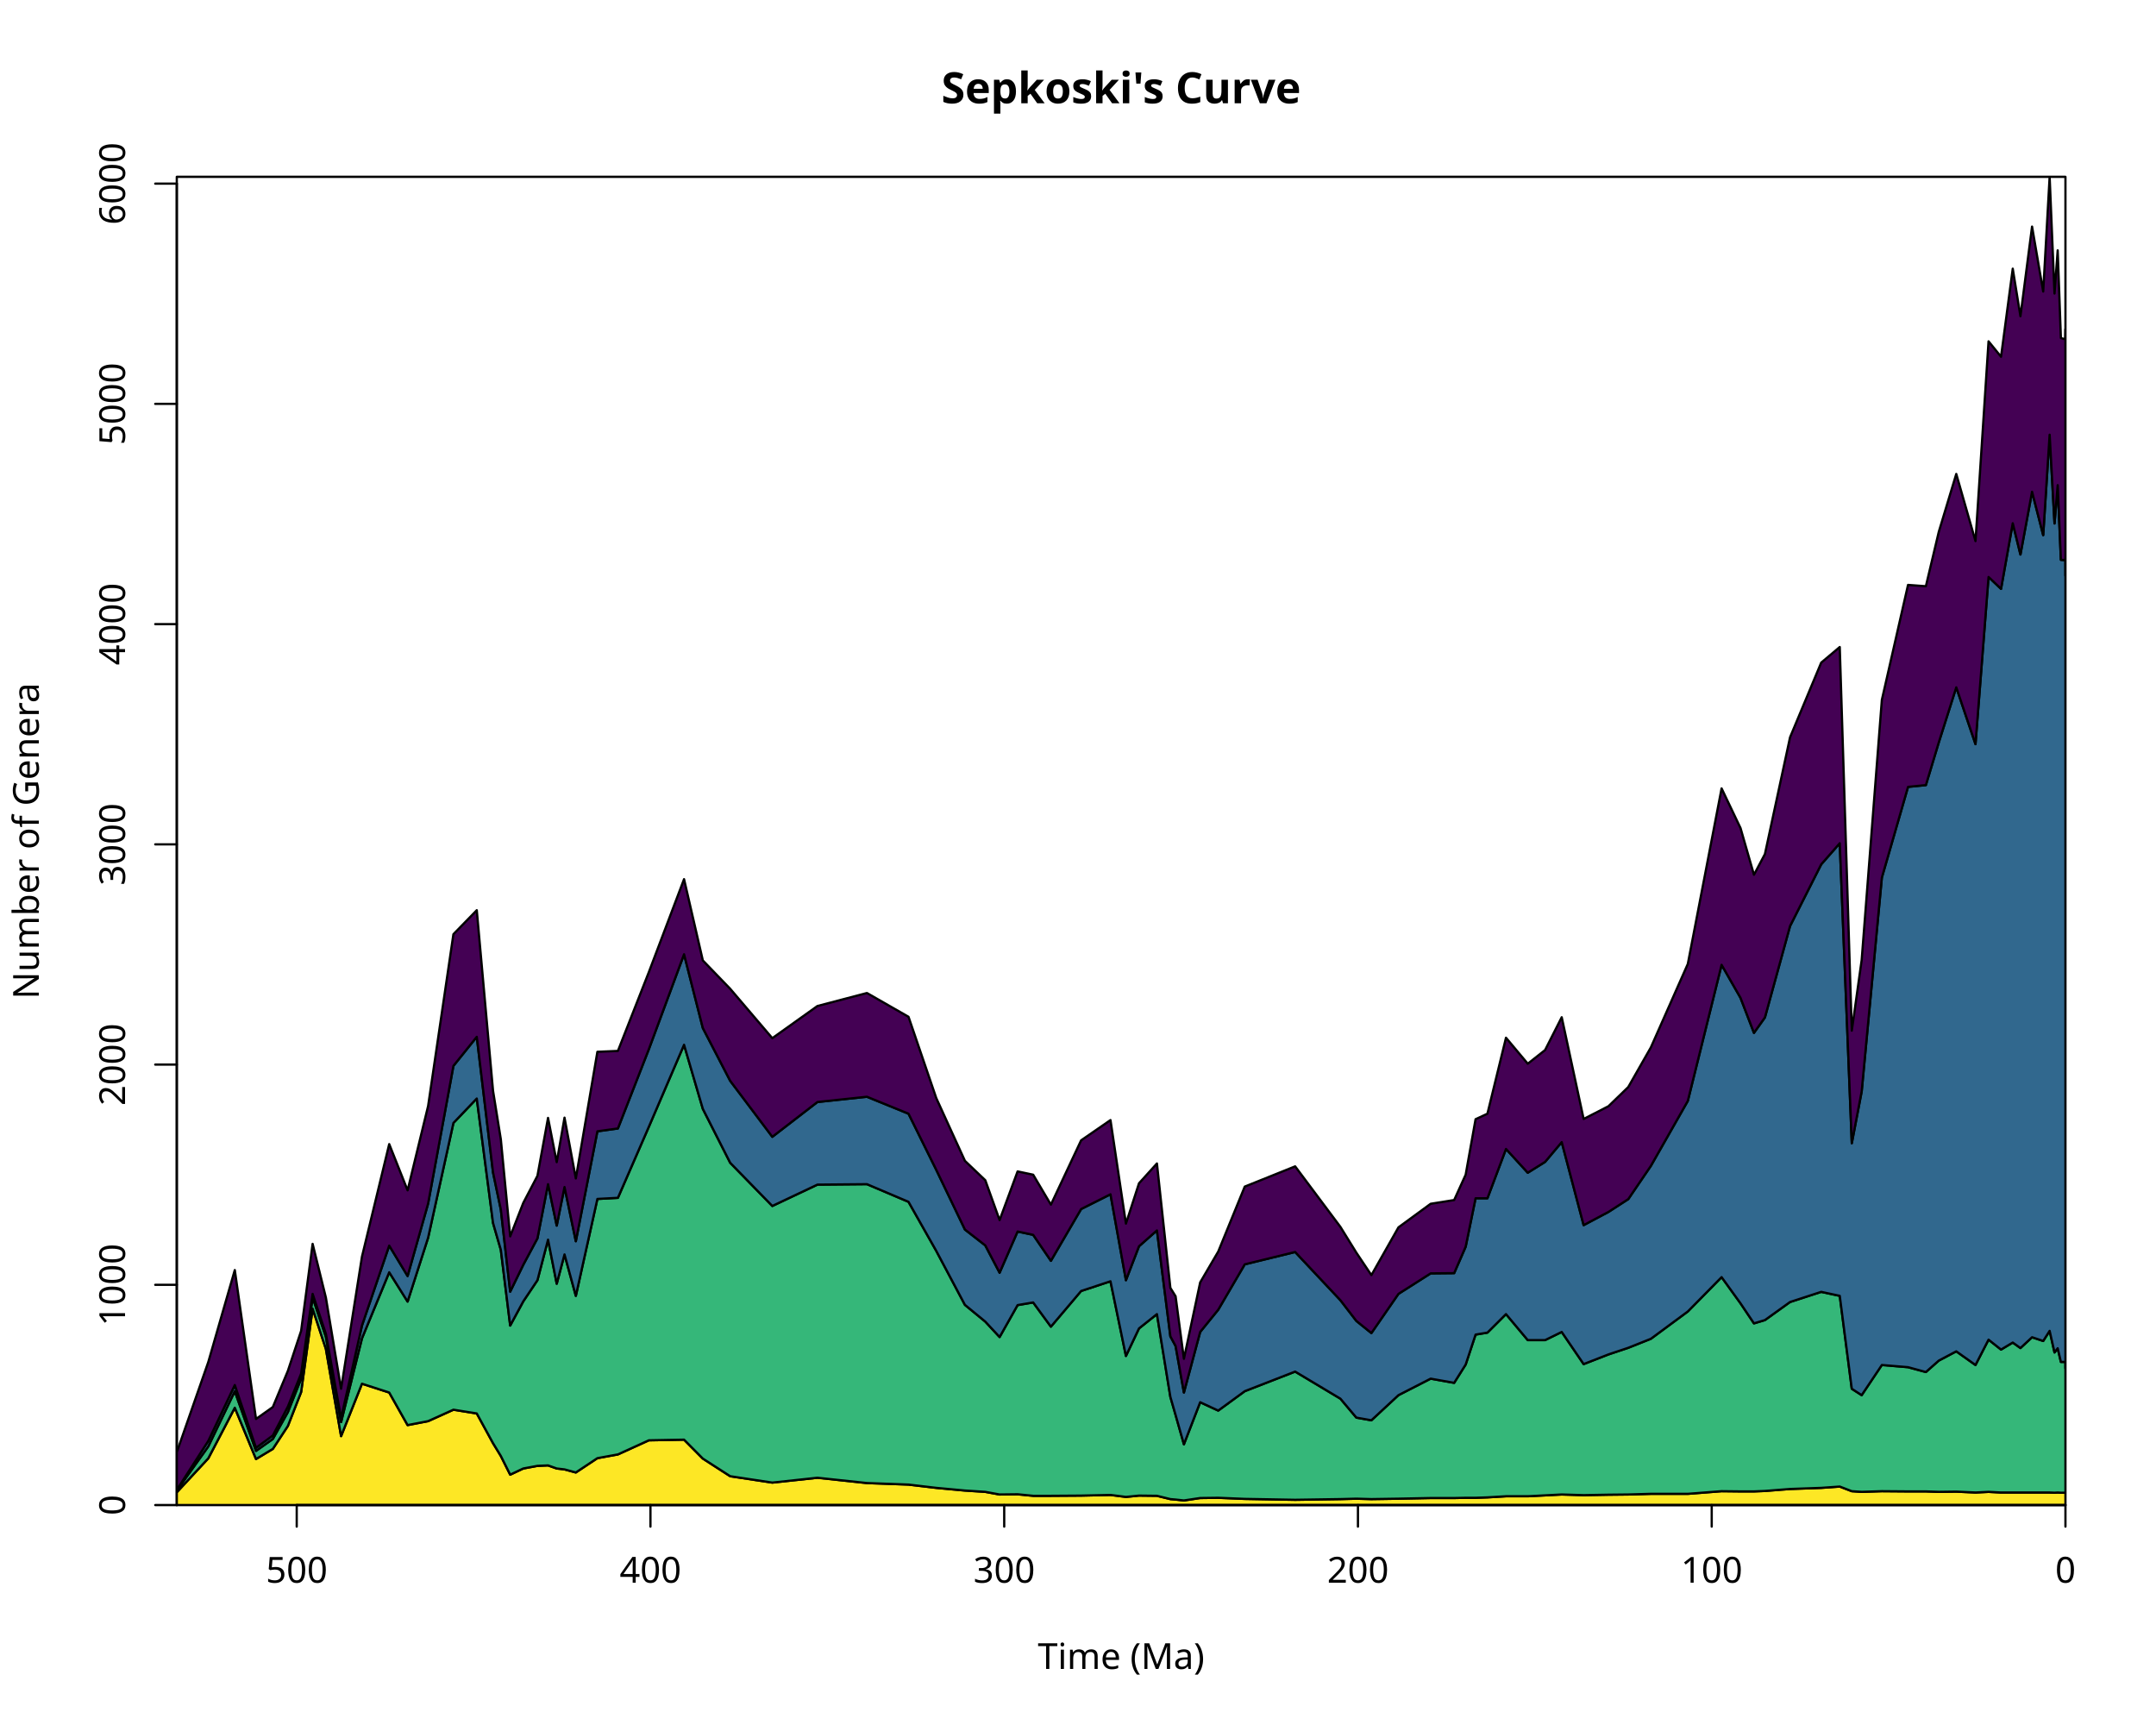
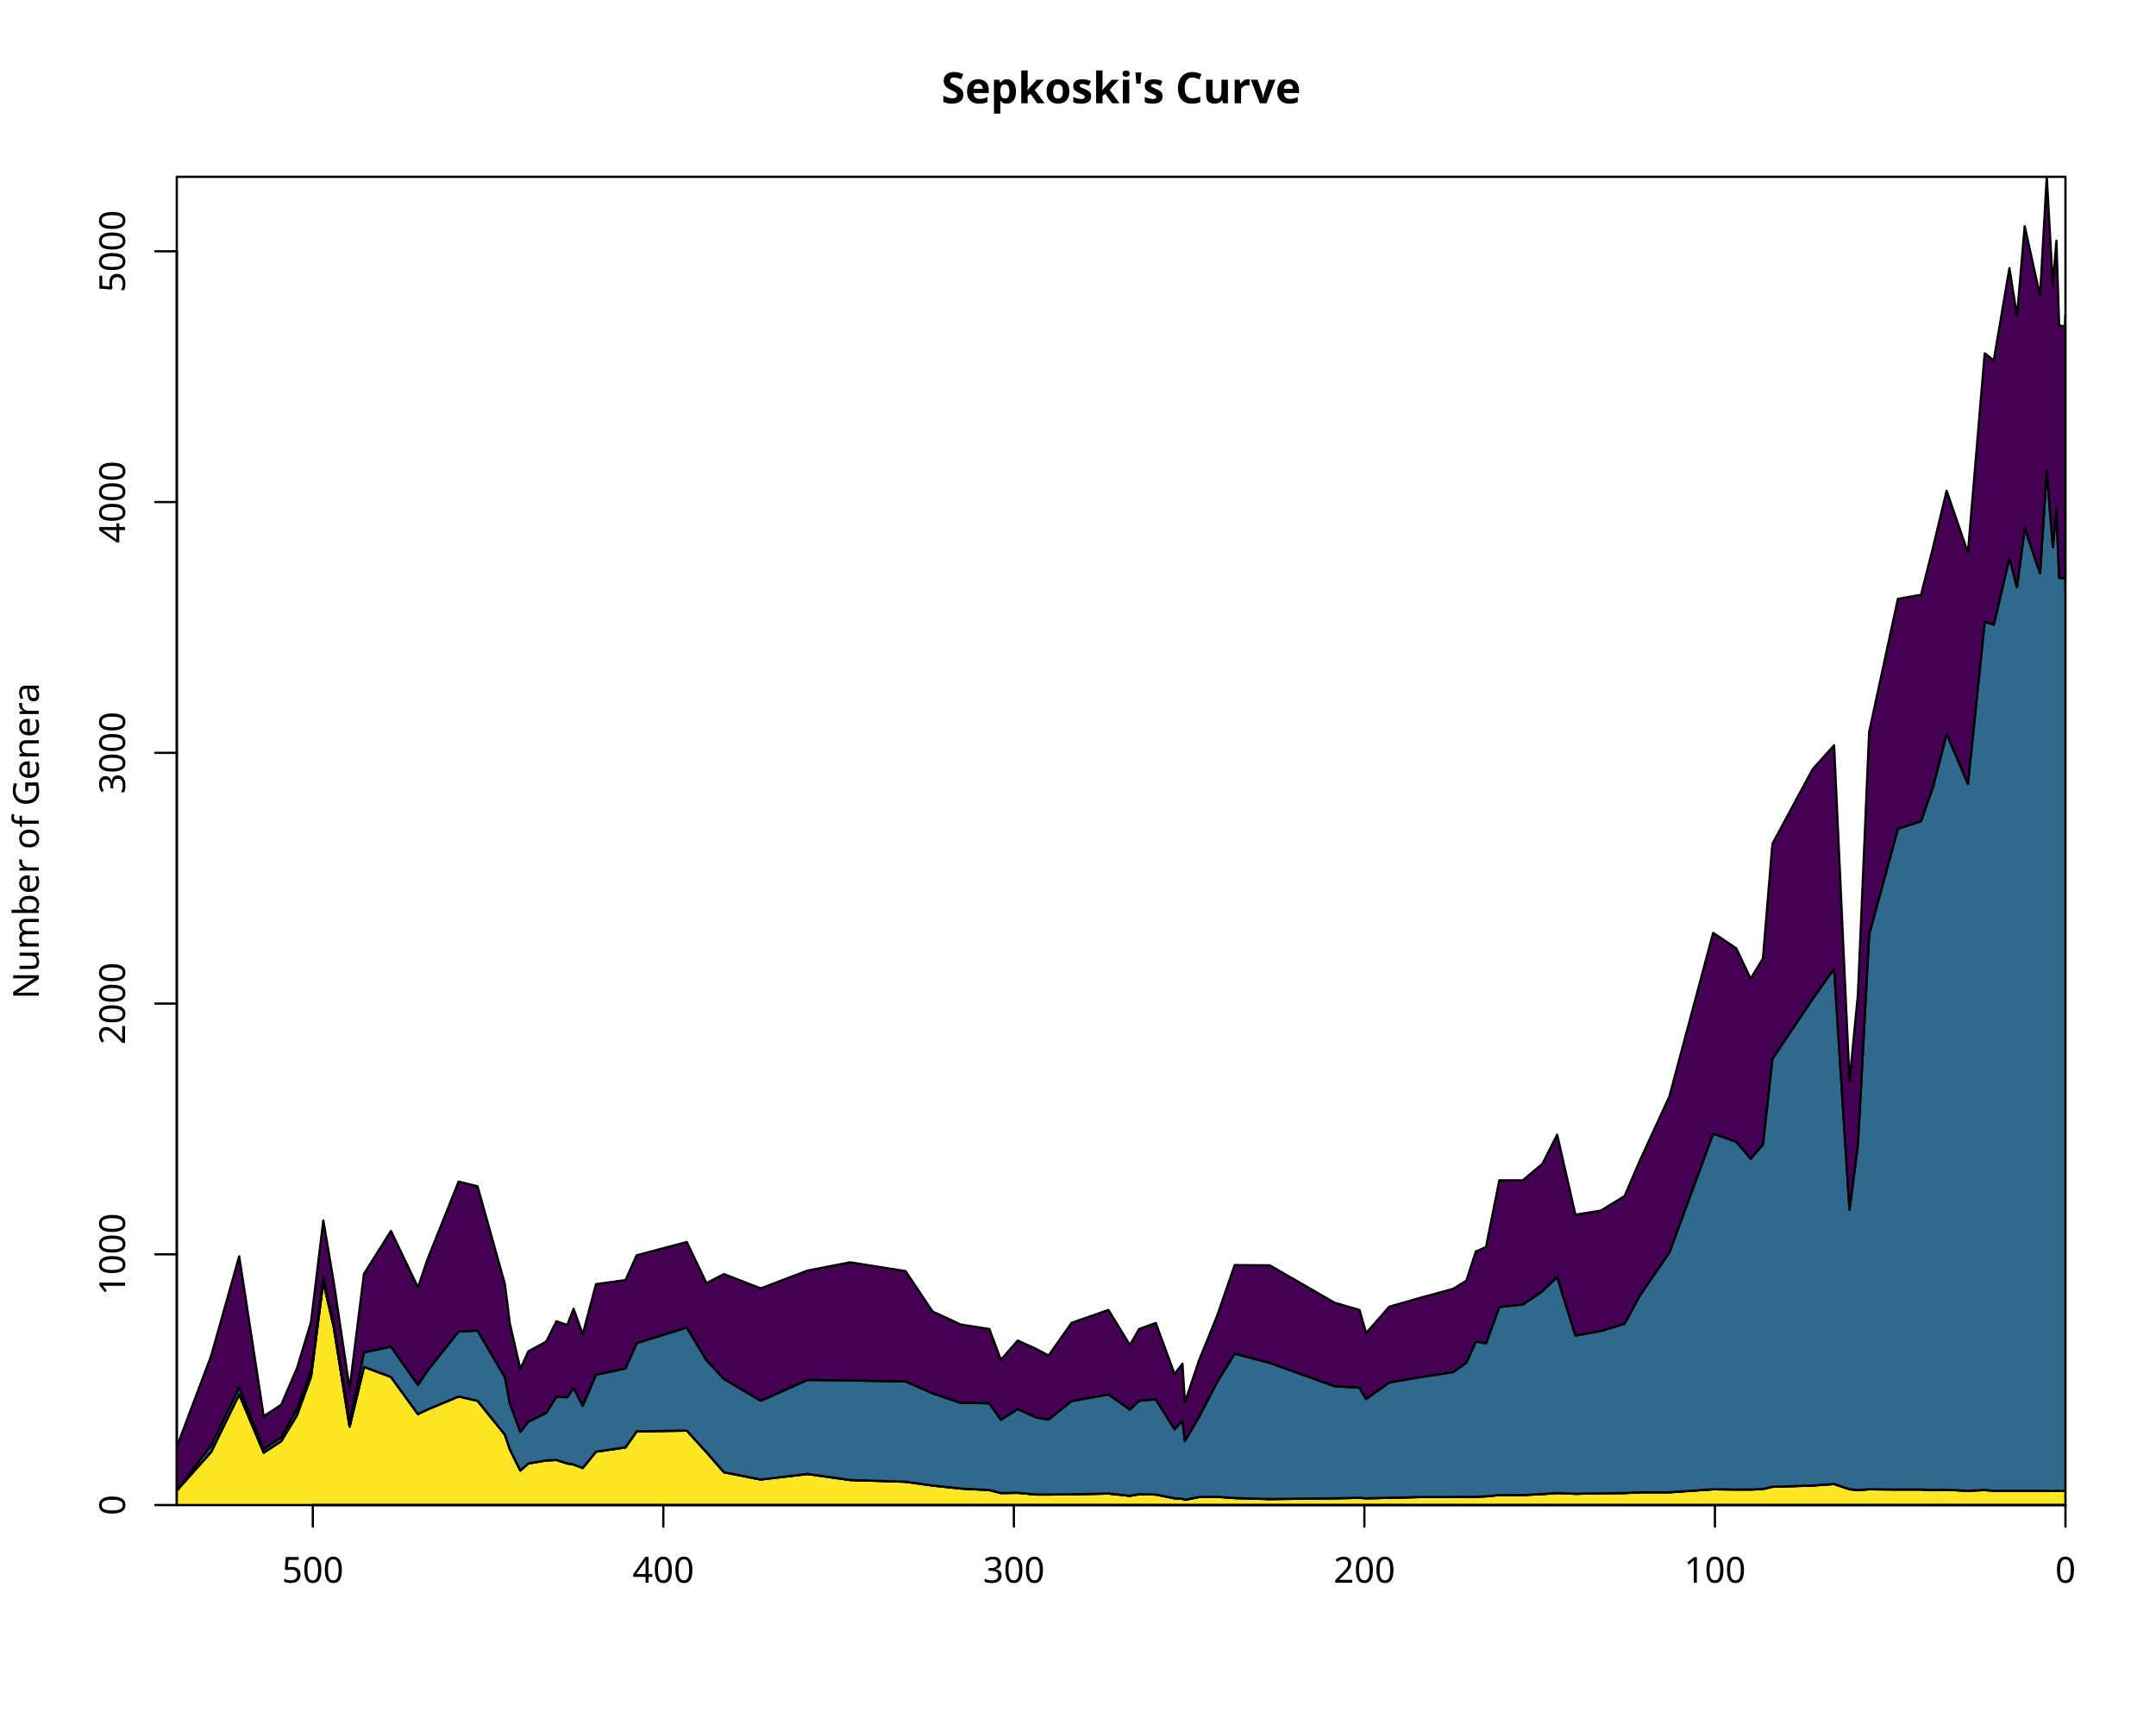
<svg xmlns="http://www.w3.org/2000/svg" class="svglite" data-engine-version="2.0" width="720.00pt" height="576.00pt" viewBox="0 0 720.00 576.00">
  <defs>
    <style type="text/css">
    .svglite line, .svglite polyline, .svglite polygon, .svglite path, .svglite rect, .svglite circle {
      fill: none;
      stroke: #000000;
      stroke-linecap: round;
      stroke-linejoin: round;
      stroke-miterlimit: 10.00;
    }
  </style>
  </defs>
  <rect width="100%" height="100%" style="stroke: none; fill: #FFFFFF;" />
  <defs>
    <clipPath id="cpMC4wMHw3MjAuMDB8MC4wMHw1NzYuMDA=">
      <rect x="0.00" y="0.00" width="720.00" height="576.00" />
    </clipPath>
  </defs>
  <g clip-path="url(#cpMC4wMHw3MjAuMDB8MC4wMHw1NzYuMDA=)">
-     <line x1="59.04" y1="502.56" x2="59.04" y2="61.32" style="stroke-width: 0.75;" />
+     <line x1="59.04" y1="502.56" x2="59.04" y2="83.91" style="stroke-width: 0.75;" />
    <line x1="59.04" y1="502.56" x2="51.84" y2="502.56" style="stroke-width: 0.75;" />
-     <line x1="59.04" y1="429.02" x2="51.84" y2="429.02" style="stroke-width: 0.75;" />
-     <line x1="59.04" y1="355.48" x2="51.84" y2="355.48" style="stroke-width: 0.75;" />
-     <line x1="59.04" y1="281.94" x2="51.84" y2="281.94" style="stroke-width: 0.75;" />
-     <line x1="59.04" y1="208.40" x2="51.84" y2="208.40" style="stroke-width: 0.75;" />
-     <line x1="59.04" y1="134.86" x2="51.84" y2="134.86" style="stroke-width: 0.75;" />
-     <line x1="59.04" y1="61.32" x2="51.84" y2="61.32" style="stroke-width: 0.75;" />
+     <line x1="59.04" y1="418.83" x2="51.84" y2="418.83" style="stroke-width: 0.75;" />
+     <line x1="59.04" y1="335.10" x2="51.84" y2="335.10" style="stroke-width: 0.75;" />
+     <line x1="59.04" y1="251.37" x2="51.84" y2="251.37" style="stroke-width: 0.75;" />
+     <line x1="59.04" y1="167.64" x2="51.84" y2="167.64" style="stroke-width: 0.75;" />
+     <line x1="59.04" y1="83.91" x2="51.84" y2="83.91" style="stroke-width: 0.75;" />
    <text transform="translate(41.76,502.56) rotate(-90)" text-anchor="middle" style="font-size: 12.00px; font-family: sans;" textLength="6.67px" lengthAdjust="spacingAndGlyphs">0</text>
-     <text transform="translate(41.76,429.02) rotate(-90)" text-anchor="middle" style="font-size: 12.00px; font-family: sans;" textLength="26.70px" lengthAdjust="spacingAndGlyphs">1000</text>
-     <text transform="translate(41.76,355.48) rotate(-90)" text-anchor="middle" style="font-size: 12.00px; font-family: sans;" textLength="26.70px" lengthAdjust="spacingAndGlyphs">2000</text>
-     <text transform="translate(41.76,281.94) rotate(-90)" text-anchor="middle" style="font-size: 12.00px; font-family: sans;" textLength="26.70px" lengthAdjust="spacingAndGlyphs">3000</text>
-     <text transform="translate(41.76,208.40) rotate(-90)" text-anchor="middle" style="font-size: 12.00px; font-family: sans;" textLength="26.70px" lengthAdjust="spacingAndGlyphs">4000</text>
-     <text transform="translate(41.76,134.86) rotate(-90)" text-anchor="middle" style="font-size: 12.00px; font-family: sans;" textLength="26.70px" lengthAdjust="spacingAndGlyphs">5000</text>
-     <text transform="translate(41.76,61.32) rotate(-90)" text-anchor="middle" style="font-size: 12.00px; font-family: sans;" textLength="26.70px" lengthAdjust="spacingAndGlyphs">6000</text>
+     <text transform="translate(41.76,418.83) rotate(-90)" text-anchor="middle" style="font-size: 12.00px; font-family: sans;" textLength="26.70px" lengthAdjust="spacingAndGlyphs">1000</text>
+     <text transform="translate(41.76,335.10) rotate(-90)" text-anchor="middle" style="font-size: 12.00px; font-family: sans;" textLength="26.70px" lengthAdjust="spacingAndGlyphs">2000</text>
+     <text transform="translate(41.76,251.37) rotate(-90)" text-anchor="middle" style="font-size: 12.00px; font-family: sans;" textLength="26.70px" lengthAdjust="spacingAndGlyphs">3000</text>
+     <text transform="translate(41.76,167.64) rotate(-90)" text-anchor="middle" style="font-size: 12.00px; font-family: sans;" textLength="26.70px" lengthAdjust="spacingAndGlyphs">4000</text>
+     <text transform="translate(41.76,83.91) rotate(-90)" text-anchor="middle" style="font-size: 12.00px; font-family: sans;" textLength="26.70px" lengthAdjust="spacingAndGlyphs">5000</text>
    <polygon points="59.04,502.56 689.76,502.56 689.76,59.04 59.04,59.04 " style="stroke-width: 0.75; fill: none;" />
    <text x="374.40" y="34.48" text-anchor="middle" style="font-size: 14.40px; font-weight: bold; font-family: sans;" textLength="110.83px" lengthAdjust="spacingAndGlyphs">Sepkoski's Curve</text>
-     <text x="374.40" y="557.28" text-anchor="middle" style="font-size: 12.00px; font-family: sans;" textLength="54.67px" lengthAdjust="spacingAndGlyphs">Time (Ma)</text>
    <text transform="translate(12.96,280.80) rotate(-90)" text-anchor="middle" style="font-size: 12.00px; font-family: sans;" textLength="99.40px" lengthAdjust="spacingAndGlyphs">Number of Genera</text>
  </g>
  <defs>
    <clipPath id="cpNTkuMDR8Njg5Ljc2fDU5LjA0fDUwMi41Ng==">
      <rect x="59.04" y="59.04" width="630.72" height="443.52" />
    </clipPath>
  </defs>
  <g clip-path="url(#cpNTkuMDR8Njg5Ljc2fDU5LjA0fDUwMi41Ng==)">
-     <polygon points="689.76,502.56 689.75,502.56 689.75,502.56 689.68,502.56 689.23,502.56 688.24,502.56 687.17,502.56 686.11,502.56 684.48,502.56 682.33,502.56 678.61,502.56 674.73,502.56 672.16,502.56 668.25,502.56 664.08,502.56 659.72,502.56 653.30,502.56 647.46,502.56 643.15,502.56 637.19,502.56 628.45,502.56 621.71,502.56 618.41,502.56 614.39,502.56 608.19,502.56 597.79,502.56 589.40,502.56 585.74,502.56 581.25,502.56 574.93,502.56 563.65,502.56 551.31,502.56 543.76,502.56 537.15,502.56 528.86,502.56 521.54,502.56 515.98,502.56 510.20,502.56 502.93,502.56 496.73,502.56 492.77,502.56 489.46,502.56 485.62,502.56 477.77,502.56 467.02,502.56 457.98,502.56 452.96,502.56 447.64,502.56 432.52,502.56 415.69,502.56 406.83,502.56 400.80,502.56 395.37,502.56 392.59,502.56 390.85,502.56 386.36,502.56 380.37,502.56 376.01,502.56 370.85,502.56 361.04,502.56 350.95,502.56 345.03,502.56 339.83,502.56 333.82,502.56 329.04,502.56 322.24,502.56 312.67,502.56 303.40,502.56 289.52,502.56 272.98,502.56 257.92,502.56 243.86,502.56 234.71,502.56 228.44,502.56 216.69,502.56 206.35,502.56 199.50,502.56 192.30,502.56 188.52,502.56 185.92,502.56 183.02,502.56 179.48,502.56 174.75,502.56 170.38,502.56 167.25,502.56 164.65,502.56 159.22,502.56 151.42,502.56 142.97,502.56 136.12,502.56 129.98,502.56 120.88,502.56 113.91,502.56 108.83,502.56 104.40,502.56 100.56,502.56 96.13,502.56 91.11,502.56 85.50,502.56 78.41,502.56 69.55,502.56 59.04,502.56 59.04,498.29 69.55,486.97 78.41,470.06 85.50,487.19 91.11,483.81 96.13,476.16 100.56,464.83 104.40,436.96 108.83,450.42 113.91,479.54 120.88,462.04 129.98,464.98 136.12,475.86 142.97,474.54 151.42,470.72 159.22,471.97 164.65,481.90 167.25,486.16 170.38,492.41 174.75,490.35 179.48,489.47 183.02,489.32 185.92,490.35 188.52,490.65 192.30,491.68 199.50,486.90 206.35,485.65 216.69,480.94 228.44,480.72 234.71,487.04 243.86,492.93 257.92,495.06 272.98,493.44 289.52,495.21 303.40,495.72 312.67,496.82 322.24,497.71 329.04,498.15 333.82,499.03 339.83,498.96 345.03,499.47 350.95,499.47 361.04,499.40 370.85,499.18 376.01,499.84 380.37,499.40 386.36,499.47 390.85,500.57 392.59,500.72 395.37,501.02 400.80,500.21 406.83,500.13 415.69,500.50 432.52,500.80 447.64,500.57 452.96,500.43 457.98,500.57 467.02,500.43 477.77,500.21 485.62,500.21 489.46,500.13 492.77,500.13 496.73,499.99 502.93,499.62 510.20,499.62 515.98,499.32 521.54,499.03 528.86,499.25 537.15,499.10 543.76,499.03 551.31,498.81 563.65,498.81 574.93,497.93 581.25,498.00 585.74,498.00 589.40,497.85 597.79,497.19 608.19,496.82 614.39,496.38 618.41,497.93 621.71,498.15 628.45,497.93 637.19,498.00 643.15,498.00 647.46,498.15 653.30,498.07 659.72,498.37 664.08,498.15 668.25,498.37 672.16,498.37 674.73,498.37 678.61,498.37 682.33,498.37 684.48,498.37 686.11,498.44 687.17,498.37 688.24,498.44 689.23,498.44 689.68,498.44 689.75,498.44 689.75,498.66 689.76,498.66 " style="stroke-width: 0.75; fill: #FDE725;" />
-     <polygon points="689.76,498.66 689.75,498.66 689.75,498.44 689.68,498.44 689.23,498.44 688.24,498.44 687.17,498.37 686.11,498.44 684.48,498.37 682.33,498.37 678.61,498.37 674.73,498.37 672.16,498.37 668.25,498.37 664.08,498.15 659.72,498.37 653.30,498.07 647.46,498.15 643.15,498.00 637.19,498.00 628.45,497.93 621.71,498.15 618.41,497.93 614.39,496.38 608.19,496.82 597.79,497.19 589.40,497.85 585.74,498.00 581.25,498.00 574.93,497.93 563.65,498.81 551.31,498.81 543.76,499.03 537.15,499.10 528.86,499.25 521.54,499.03 515.98,499.32 510.20,499.62 502.93,499.62 496.73,499.99 492.77,500.13 489.46,500.13 485.62,500.21 477.77,500.21 467.02,500.43 457.98,500.57 452.96,500.43 447.64,500.57 432.52,500.80 415.69,500.50 406.83,500.13 400.80,500.21 395.37,501.02 392.59,500.72 390.85,500.57 386.36,499.47 380.37,499.40 376.01,499.84 370.85,499.18 361.04,499.40 350.95,499.47 345.03,499.47 339.83,498.96 333.82,499.03 329.04,498.15 322.24,497.71 312.67,496.82 303.40,495.72 289.52,495.21 272.98,493.44 257.92,495.06 243.86,492.93 234.71,487.04 228.44,480.72 216.69,480.94 206.35,485.65 199.50,486.90 192.30,491.68 188.52,490.65 185.92,490.35 183.02,489.32 179.48,489.47 174.75,490.35 170.38,492.41 167.25,486.16 164.65,481.90 159.22,471.97 151.42,470.72 142.97,474.54 136.12,475.86 129.98,464.98 120.88,462.04 113.91,479.54 108.83,450.42 104.40,436.96 100.56,464.83 96.13,476.16 91.11,483.81 85.50,487.19 78.41,470.06 69.55,486.97 59.04,498.29 59.04,497.71 69.55,483.00 78.41,464.54 85.50,484.47 91.11,480.50 96.13,471.53 100.56,460.35 104.40,433.21 108.83,446.38 113.91,474.84 120.88,446.89 129.98,424.83 136.12,434.61 142.97,413.28 151.42,374.97 159.22,366.81 164.65,408.36 167.25,417.33 170.38,442.62 174.75,434.54 179.48,427.48 183.02,413.94 185.92,428.65 188.52,418.87 192.30,432.70 199.50,400.34 206.35,399.97 216.69,376.22 228.44,348.86 234.71,370.26 243.86,388.28 257.92,402.69 272.98,395.56 289.52,395.41 303.40,401.30 312.67,417.69 322.24,435.71 329.04,441.30 333.82,446.45 339.83,435.79 345.03,434.90 350.95,442.99 361.04,431.08 370.85,427.84 376.01,452.77 380.37,443.58 386.36,438.80 390.85,466.45 392.59,472.48 395.37,482.26 400.80,468.22 406.83,471.01 415.69,464.54 432.52,457.99 447.64,467.04 452.96,473.36 457.98,474.25 467.02,465.86 477.77,460.35 485.62,461.75 489.46,455.64 492.77,445.64 496.73,444.98 502.93,438.80 510.20,447.48 515.98,447.48 521.54,444.76 528.86,455.49 537.15,452.26 543.76,450.05 551.31,447.04 563.65,437.92 574.93,426.45 581.25,435.20 585.74,441.89 589.40,440.79 597.79,434.76 608.19,431.37 614.39,432.70 618.41,463.73 621.71,465.86 628.45,455.79 637.19,456.52 643.15,458.14 647.46,454.32 653.30,451.23 659.72,455.79 664.08,447.33 668.25,450.64 672.16,448.29 674.73,450.13 678.61,446.52 682.33,447.77 684.48,444.39 686.11,451.60 687.17,450.20 688.24,454.76 689.23,454.76 689.68,454.76 689.75,454.69 689.75,456.89 689.76,456.89 " style="stroke-width: 0.75; fill: #35B779;" />
-     <polygon points="689.76,456.89 689.75,456.89 689.75,454.69 689.68,454.76 689.23,454.76 688.24,454.76 687.17,450.20 686.11,451.60 684.48,444.39 682.33,447.77 678.61,446.52 674.73,450.13 672.16,448.29 668.25,450.64 664.08,447.33 659.72,455.79 653.30,451.23 647.46,454.32 643.15,458.14 637.19,456.52 628.45,455.79 621.71,465.86 618.41,463.73 614.39,432.70 608.19,431.37 597.79,434.76 589.40,440.79 585.74,441.89 581.25,435.20 574.93,426.45 563.65,437.92 551.31,447.04 543.76,450.05 537.15,452.26 528.86,455.49 521.54,444.76 515.98,447.48 510.20,447.48 502.93,438.80 496.73,444.98 492.77,445.64 489.46,455.64 485.62,461.75 477.77,460.35 467.02,465.86 457.98,474.25 452.96,473.36 447.64,467.04 432.52,457.99 415.69,464.54 406.83,471.01 400.80,468.22 395.37,482.26 392.59,472.48 390.85,466.45 386.36,438.80 380.37,443.58 376.01,452.77 370.85,427.84 361.04,431.08 350.95,442.99 345.03,434.90 339.83,435.79 333.82,446.45 329.04,441.30 322.24,435.71 312.67,417.69 303.40,401.30 289.52,395.41 272.98,395.56 257.92,402.69 243.86,388.28 234.71,370.26 228.44,348.86 216.69,376.22 206.35,399.97 199.50,400.34 192.30,432.70 188.52,418.87 185.92,428.65 183.02,413.94 179.48,427.48 174.75,434.54 170.38,442.62 167.25,417.33 164.65,408.36 159.22,366.81 151.42,374.97 142.97,413.28 136.12,434.61 129.98,424.83 120.88,446.89 113.91,474.84 108.83,446.38 104.40,433.21 100.56,460.35 96.13,471.53 91.11,480.50 85.50,484.47 78.41,464.54 69.55,483.00 59.04,497.71 59.04,497.49 69.55,481.16 78.41,462.48 85.50,483.44 91.11,479.32 96.13,469.69 100.56,458.66 104.40,432.04 108.83,445.42 113.91,473.51 120.88,442.62 129.98,415.93 136.12,426.08 142.97,401.88 151.42,355.92 159.22,346.21 164.65,391.51 167.25,403.87 170.38,431.30 174.75,422.33 179.48,413.50 183.02,395.41 185.92,409.24 188.52,396.37 192.30,414.46 199.50,377.76 206.35,376.81 216.69,350.33 228.44,318.64 234.71,343.27 243.86,360.92 257.92,379.60 272.98,367.98 289.52,366.22 303.40,371.88 312.67,390.63 322.24,410.56 329.04,415.86 333.82,424.98 339.83,411.22 345.03,412.33 350.95,421.00 361.04,403.72 370.85,398.79 376.01,427.48 380.37,416.15 386.36,410.86 390.85,446.23 392.59,449.46 395.37,464.98 400.80,444.76 406.83,437.33 415.69,422.18 432.52,418.06 447.64,434.17 452.96,441.08 457.98,445.13 467.02,432.04 477.77,425.20 485.62,425.12 489.46,416.30 492.77,400.12 496.73,400.12 502.93,383.65 510.20,391.59 515.98,387.98 521.54,381.37 528.86,409.09 537.15,404.68 543.76,400.41 551.31,389.31 563.65,367.61 574.93,322.17 581.25,333.20 585.74,344.89 589.40,339.74 597.79,309.22 608.19,288.63 614.39,281.57 618.41,381.73 621.71,364.45 628.45,293.04 637.19,262.75 643.15,262.16 647.46,247.89 653.30,229.51 659.72,248.48 664.08,192.66 668.25,196.63 672.16,174.72 674.73,185.16 678.61,164.20 682.33,178.69 684.48,145.16 686.11,174.79 687.17,162.00 688.24,186.93 689.23,187.00 689.68,186.93 689.75,186.19 689.75,192.22 689.76,192.22 " style="stroke-width: 0.75; fill: #31688E;" />
-     <polygon points="689.76,192.22 689.75,192.22 689.75,186.19 689.68,186.93 689.23,187.00 688.24,186.93 687.17,162.00 686.11,174.79 684.48,145.16 682.33,178.69 678.61,164.20 674.73,185.16 672.16,174.72 668.25,196.63 664.08,192.66 659.72,248.48 653.30,229.51 647.46,247.89 643.15,262.16 637.19,262.75 628.45,293.04 621.71,364.45 618.41,381.73 614.39,281.57 608.19,288.63 597.79,309.22 589.40,339.74 585.74,344.89 581.25,333.20 574.93,322.17 563.65,367.61 551.31,389.31 543.76,400.41 537.15,404.68 528.86,409.09 521.54,381.37 515.98,387.98 510.20,391.59 502.93,383.65 496.73,400.12 492.77,400.12 489.46,416.30 485.62,425.12 477.77,425.20 467.02,432.04 457.98,445.13 452.96,441.08 447.64,434.17 432.52,418.06 415.69,422.18 406.83,437.33 400.80,444.76 395.37,464.98 392.59,449.46 390.85,446.23 386.36,410.86 380.37,416.15 376.01,427.48 370.85,398.79 361.04,403.72 350.95,421.00 345.03,412.33 339.83,411.22 333.82,424.98 329.04,415.86 322.24,410.56 312.67,390.63 303.40,371.88 289.52,366.22 272.98,367.98 257.92,379.60 243.86,360.92 234.71,343.27 228.44,318.64 216.69,350.33 206.35,376.81 199.50,377.76 192.30,414.46 188.52,396.37 185.92,409.24 183.02,395.41 179.48,413.50 174.75,422.33 170.38,431.30 167.25,403.87 164.65,391.51 159.22,346.21 151.42,355.92 142.97,401.88 136.12,426.08 129.98,415.93 120.88,442.62 113.91,473.51 108.83,445.42 104.40,432.04 100.56,458.66 96.13,469.69 91.11,479.32 85.50,483.44 78.41,462.48 69.55,481.16 59.04,497.49 59.04,484.91 69.55,454.83 78.41,424.09 85.50,473.81 91.11,469.83 96.13,457.77 100.56,444.39 104.40,415.34 108.83,433.29 113.91,463.73 120.88,419.61 129.98,382.03 136.12,397.47 142.97,369.31 151.42,311.94 159.22,303.93 164.65,364.23 167.25,380.41 170.38,412.84 174.75,401.66 179.48,392.62 183.02,373.28 185.92,388.06 188.52,373.20 192.30,393.50 199.50,351.21 206.35,350.92 216.69,324.59 228.44,293.56 234.71,320.70 243.86,330.18 257.92,346.66 272.98,335.92 289.52,331.58 303.40,339.52 312.67,366.66 322.24,387.62 329.04,394.09 333.82,407.40 339.83,391.15 345.03,392.25 350.95,402.25 361.04,380.78 370.85,374.01 376.01,408.58 380.37,395.12 386.36,388.50 390.85,430.05 392.59,432.84 395.37,453.73 400.80,428.21 406.83,417.92 415.69,396.22 432.52,389.46 447.64,409.68 452.96,418.28 457.98,425.78 467.02,409.83 477.77,401.96 485.62,400.71 489.46,392.25 492.77,373.72 496.73,371.88 502.93,346.51 510.20,355.19 515.98,350.63 521.54,339.67 528.86,373.64 537.15,369.38 543.76,362.98 551.31,349.74 563.65,321.87 574.93,263.26 581.25,276.50 585.74,292.09 589.40,285.18 597.79,246.20 608.19,221.27 614.39,216.05 618.41,344.15 621.71,320.55 628.45,233.70 637.19,195.31 643.15,195.75 647.46,177.59 653.30,158.25 659.72,180.68 664.08,113.97 668.25,119.12 672.16,89.71 674.73,105.59 678.61,75.66 682.33,97.35 684.48,59.04 686.11,98.02 687.17,83.60 688.24,112.87 689.23,113.17 689.68,112.94 689.75,109.93 689.75,117.72 689.76,117.72 " style="stroke-width: 0.75; fill: #440154;" />
+     <polygon points="689.76,502.56 689.75,502.56 689.75,502.56 689.61,502.56 688.85,502.56 687.65,502.56 686.74,502.56 685.55,502.56 683.52,502.56 681.28,502.56 676.15,502.56 673.58,502.56 671.05,502.56 665.83,502.56 662.80,502.56 657.19,502.56 650.08,502.56 645.62,502.56 641.53,502.56 633.81,502.56 624.21,502.56 620.46,502.56 617.65,502.56 612.50,502.56 605.36,502.56 591.90,502.56 588.74,502.56 584.64,502.56 579.84,502.56 572.11,502.56 557.48,502.56 547.65,502.56 542.53,502.56 534.54,502.56 526.11,502.56 520.02,502.56 515.11,502.56 508.55,502.56 500.71,502.56 496.26,502.56 492.86,502.56 489.70,502.56 485.26,502.56 474.14,502.56 463.95,502.56 456.23,502.56 454.00,502.56 445.69,502.56 424.03,502.56 412.33,502.56 406.47,502.56 400.39,502.56 395.70,502.56 394.88,502.56 392.26,502.56 385.98,502.56 380.39,502.56 377.33,502.56 370.17,502.56 357.89,502.56 350.17,502.56 346.17,502.56 339.87,502.56 334.25,502.56 330.39,502.56 320.79,502.56 311.42,502.56 302.41,502.56 283.91,502.56 269.63,502.56 254.06,502.56 241.77,502.56 235.92,502.56 229.36,502.56 212.62,502.56 208.88,502.56 199.04,502.56 194.60,502.56 191.55,502.56 189.44,502.56 185.82,502.56 182.42,502.56 176.45,502.56 173.76,502.56 170.25,502.56 168.61,502.56 159.48,502.56 153.16,502.56 142.74,502.56 139.58,502.56 130.56,502.56 121.55,502.56 116.75,502.56 111.48,502.56 107.97,502.56 103.87,502.56 99.19,502.56 93.92,502.56 88.07,502.56 79.88,502.56 70.51,502.56 59.04,502.56 59.04,497.70 70.51,484.81 79.88,465.55 88.07,485.06 93.92,481.21 99.19,472.50 103.87,459.61 107.97,427.87 111.48,443.20 116.75,476.35 121.55,456.42 130.56,459.77 139.58,472.17 142.74,470.66 153.16,466.30 159.48,467.73 168.61,479.03 170.25,483.89 173.76,491.01 176.45,488.66 182.42,487.66 185.82,487.49 189.44,488.66 191.55,489.00 194.60,490.17 199.04,484.73 208.88,483.30 212.62,477.94 229.36,477.69 235.92,484.89 241.77,491.59 254.06,494.02 269.63,492.18 283.91,494.19 302.41,494.77 311.42,496.03 320.79,497.03 330.39,497.54 334.25,498.54 339.87,498.46 346.17,499.04 350.17,499.04 357.89,498.96 370.17,498.71 377.33,499.46 380.39,498.96 385.98,499.04 392.26,500.30 394.88,500.47 395.70,500.80 400.39,499.88 406.47,499.80 412.33,500.22 424.03,500.55 445.69,500.30 454.00,500.13 456.23,500.30 463.95,500.13 474.14,499.88 485.26,499.88 489.70,499.80 492.86,499.80 496.26,499.63 500.71,499.21 508.55,499.21 515.11,498.88 520.02,498.54 526.11,498.79 534.54,498.62 542.53,498.54 547.65,498.29 557.48,498.29 572.11,497.28 579.84,497.37 584.64,497.37 588.74,497.20 591.90,496.45 605.36,496.03 612.50,495.53 617.65,497.28 620.46,497.54 624.21,497.28 633.81,497.37 641.53,497.37 645.62,497.54 650.08,497.45 657.19,497.79 662.80,497.54 665.83,497.79 671.05,497.79 673.58,497.79 676.15,497.79 681.28,497.79 683.52,497.79 685.55,497.87 686.74,497.79 687.65,497.87 688.85,497.87 689.61,497.87 689.75,497.87 689.75,498.12 689.76,498.12 " style="stroke-width: 0.75; fill: #FDE725;" />
+     <polygon points="689.76,498.12 689.75,498.12 689.75,497.87 689.61,497.87 688.85,497.87 687.65,497.87 686.74,497.79 685.55,497.87 683.52,497.79 681.28,497.79 676.15,497.79 673.58,497.79 671.05,497.79 665.83,497.79 662.80,497.54 657.19,497.79 650.08,497.45 645.62,497.54 641.53,497.37 633.81,497.37 624.21,497.28 620.46,497.54 617.65,497.28 612.50,495.53 605.36,496.03 591.90,496.45 588.74,497.20 584.64,497.37 579.84,497.37 572.11,497.28 557.48,498.29 547.65,498.29 542.53,498.54 534.54,498.62 526.11,498.79 520.02,498.54 515.11,498.88 508.55,499.21 500.71,499.21 496.26,499.63 492.86,499.80 489.70,499.80 485.26,499.88 474.14,499.88 463.95,500.13 456.23,500.30 454.00,500.13 445.69,500.30 424.03,500.55 412.33,500.22 406.47,499.80 400.39,499.88 395.70,500.80 394.88,500.47 392.26,500.30 385.98,499.04 380.39,498.96 377.33,499.46 370.17,498.71 357.89,498.96 350.17,499.04 346.17,499.04 339.87,498.46 334.25,498.54 330.39,497.54 320.79,497.03 311.42,496.03 302.41,494.77 283.91,494.19 269.63,492.18 254.06,494.02 241.77,491.59 235.92,484.89 229.36,477.69 212.62,477.94 208.88,483.30 199.04,484.73 194.60,490.17 191.55,489.00 189.44,488.66 185.82,487.49 182.42,487.66 176.45,488.66 173.76,491.01 170.25,483.89 168.61,479.03 159.48,467.73 153.16,466.30 142.74,470.66 139.58,472.17 130.56,459.77 121.55,456.42 116.75,476.35 111.48,443.20 107.97,427.87 103.87,459.61 99.19,472.50 93.92,481.21 88.07,485.06 79.88,465.55 70.51,484.81 59.04,497.70 59.04,497.70 70.51,484.81 79.88,465.55 88.07,485.06 93.92,481.21 99.19,472.50 103.87,459.61 107.97,427.87 111.48,443.20 116.75,476.35 121.55,456.42 130.56,459.77 139.58,472.17 142.74,470.66 153.16,466.30 159.48,467.73 168.61,479.03 170.25,483.89 173.76,491.01 176.45,488.66 182.42,487.66 185.82,487.49 189.44,488.66 191.55,489.00 194.60,490.17 199.04,484.73 208.88,483.30 212.62,477.94 229.36,477.69 235.92,484.89 241.77,491.59 254.06,494.02 269.63,492.18 283.91,494.19 302.41,494.77 311.42,496.03 320.79,497.03 330.39,497.54 334.25,498.54 339.87,498.46 346.17,499.04 350.17,499.04 357.89,498.96 370.17,498.71 377.33,499.46 380.39,498.96 385.98,499.04 392.26,500.30 394.88,500.47 395.70,500.80 400.39,499.88 406.47,499.80 412.33,500.22 424.03,500.55 445.69,500.30 454.00,500.13 456.23,500.30 463.95,500.13 474.14,499.88 485.26,499.88 489.70,499.80 492.86,499.80 496.26,499.63 500.71,499.21 508.55,499.21 515.11,498.88 520.02,498.54 526.11,498.79 534.54,498.62 542.53,498.54 547.65,498.29 557.48,498.29 572.11,497.28 579.84,497.37 584.64,497.37 588.74,497.20 591.90,496.45 605.36,496.03 612.50,495.53 617.65,497.28 620.46,497.54 624.21,497.28 633.81,497.37 641.53,497.37 645.62,497.54 650.08,497.45 657.19,497.79 662.80,497.54 665.83,497.79 671.05,497.79 673.58,497.79 676.15,497.79 681.28,497.79 683.52,497.79 685.55,497.87 686.74,497.79 687.65,497.87 688.85,497.87 689.61,497.87 689.75,497.87 689.75,498.12 689.76,498.12 " style="stroke-width: 0.75; fill: #35B779;" />
+     <polygon points="689.76,498.12 689.75,498.12 689.75,497.87 689.61,497.87 688.85,497.87 687.65,497.87 686.74,497.79 685.55,497.87 683.52,497.79 681.28,497.79 676.15,497.79 673.58,497.79 671.05,497.79 665.83,497.79 662.80,497.54 657.19,497.79 650.08,497.45 645.62,497.54 641.53,497.37 633.81,497.37 624.21,497.28 620.46,497.54 617.65,497.28 612.50,495.53 605.36,496.03 591.90,496.45 588.74,497.20 584.64,497.37 579.84,497.37 572.11,497.28 557.48,498.29 547.65,498.29 542.53,498.54 534.54,498.62 526.11,498.79 520.02,498.54 515.11,498.88 508.55,499.21 500.71,499.21 496.26,499.63 492.86,499.80 489.70,499.80 485.26,499.88 474.14,499.88 463.95,500.13 456.23,500.30 454.00,500.13 445.69,500.30 424.03,500.55 412.33,500.22 406.47,499.80 400.39,499.88 395.70,500.80 394.88,500.47 392.26,500.30 385.98,499.04 380.39,498.96 377.33,499.46 370.17,498.71 357.89,498.96 350.17,499.04 346.17,499.04 339.87,498.46 334.25,498.54 330.39,497.54 320.79,497.03 311.42,496.03 302.41,494.77 283.91,494.19 269.63,492.18 254.06,494.02 241.77,491.59 235.92,484.89 229.36,477.69 212.62,477.94 208.88,483.30 199.04,484.73 194.60,490.17 191.55,489.00 189.44,488.66 185.82,487.49 182.42,487.66 176.45,488.66 173.76,491.01 170.25,483.89 168.61,479.03 159.48,467.73 153.16,466.30 142.74,470.66 139.58,472.17 130.56,459.77 121.55,456.42 116.75,476.35 111.48,443.20 107.97,427.87 103.87,459.61 99.19,472.50 93.92,481.21 88.07,485.06 79.88,465.55 70.51,484.81 59.04,497.70 59.04,497.45 70.51,482.72 79.88,463.21 88.07,483.89 93.92,479.87 99.19,470.41 103.87,457.68 107.97,426.53 111.48,442.11 116.75,474.85 121.55,451.57 130.56,449.64 139.58,462.45 142.74,457.68 153.16,444.62 159.48,444.28 168.61,459.86 170.25,468.57 173.76,478.11 176.45,474.76 182.42,471.75 185.82,466.39 189.44,466.56 191.55,463.37 194.60,469.40 199.04,459.02 208.88,456.93 212.62,448.47 229.36,443.28 235.92,454.16 241.77,460.44 254.06,467.73 269.63,460.78 283.91,460.95 302.41,461.28 311.42,465.22 320.79,468.40 330.39,468.57 334.25,474.09 339.87,470.49 346.17,473.34 350.17,474.01 357.89,467.81 370.17,465.63 377.33,470.66 380.39,467.73 385.98,467.23 392.26,477.27 394.88,474.26 395.70,481.13 400.39,473.17 406.47,461.45 412.33,451.99 424.03,455.08 445.69,462.87 454.00,463.37 456.23,467.14 463.95,461.62 474.14,459.86 485.26,458.18 489.70,455.00 492.86,447.97 496.26,448.55 500.71,436.41 508.55,435.58 515.11,431.14 520.02,426.37 526.11,445.96 534.54,444.45 542.53,442.02 547.65,432.56 557.48,418.24 572.11,378.56 579.84,381.23 584.64,386.93 588.74,382.16 591.90,353.52 605.36,333.51 612.50,323.46 617.65,403.93 620.46,382.07 624.21,311.99 633.81,276.74 641.53,274.23 645.62,262.50 650.08,245.01 657.19,261.75 662.80,207.58 665.83,208.58 671.05,186.31 673.58,196.11 676.15,176.35 681.28,191.42 683.52,157.09 685.55,182.71 686.74,169.65 687.65,192.92 688.85,193.01 689.61,192.92 689.75,192.17 689.75,196.78 689.76,196.78 " style="stroke-width: 0.75; fill: #31688E;" />
+     <polygon points="689.76,196.78 689.75,196.78 689.75,192.17 689.61,192.92 688.85,193.01 687.65,192.92 686.74,169.65 685.55,182.71 683.52,157.09 681.28,191.42 676.15,176.35 673.58,196.11 671.05,186.31 665.83,208.58 662.80,207.58 657.19,261.75 650.08,245.01 645.62,262.50 641.53,274.23 633.81,276.74 624.21,311.99 620.46,382.07 617.65,403.93 612.50,323.46 605.36,333.51 591.90,353.52 588.74,382.16 584.64,386.93 579.84,381.23 572.11,378.56 557.48,418.24 547.65,432.56 542.53,442.02 534.54,444.45 526.11,445.96 520.02,426.37 515.11,431.14 508.55,435.58 500.71,436.41 496.26,448.55 492.86,447.97 489.70,455.00 485.26,458.18 474.14,459.86 463.95,461.62 456.23,467.14 454.00,463.37 445.69,462.87 424.03,455.08 412.33,451.99 406.47,461.45 400.39,473.17 395.70,481.13 394.88,474.26 392.26,477.27 385.98,467.23 380.39,467.73 377.33,470.66 370.17,465.63 357.89,467.81 350.17,474.01 346.17,473.34 339.87,470.49 334.25,474.09 330.39,468.57 320.79,468.40 311.42,465.22 302.41,461.28 283.91,460.95 269.63,460.78 254.06,467.73 241.77,460.44 235.92,454.16 229.36,443.28 212.62,448.47 208.88,456.93 199.04,459.02 194.60,469.40 191.55,463.37 189.44,466.56 185.82,466.39 182.42,471.75 176.45,474.76 173.76,478.11 170.25,468.57 168.61,459.86 159.48,444.28 153.16,444.62 142.74,457.68 139.58,462.45 130.56,449.64 121.55,451.57 116.75,474.85 111.48,442.11 107.97,426.53 103.87,457.68 99.19,470.41 93.92,479.87 88.07,483.89 79.88,463.21 70.51,482.72 59.04,497.45 59.04,483.13 70.51,452.74 79.88,419.50 88.07,472.92 93.92,469.07 99.19,456.84 103.87,441.44 107.97,407.53 111.48,428.29 116.75,463.71 121.55,425.36 130.56,411.04 139.58,429.88 142.74,420.59 153.16,394.55 159.48,396.14 168.61,428.79 170.25,441.86 173.76,457.09 176.45,451.23 182.42,447.97 185.82,441.19 189.44,442.44 191.55,437.00 194.60,445.54 199.04,428.79 208.88,427.45 212.62,419.16 229.36,414.73 235.92,428.46 241.77,425.44 254.06,430.22 269.63,424.27 283.91,421.51 302.41,424.44 311.42,437.92 320.79,442.27 330.39,443.78 334.25,454.08 339.87,447.63 346.17,450.48 350.17,452.66 357.89,441.69 370.17,437.42 377.33,449.14 380.39,443.78 385.98,441.77 392.26,458.85 394.88,455.34 395.70,468.31 400.39,454.33 406.47,439.34 412.33,422.43 424.03,422.51 445.69,434.99 454.00,437.42 456.23,445.12 463.95,436.33 474.14,433.40 485.26,430.38 489.70,427.62 492.86,417.91 496.26,416.40 500.71,394.13 508.55,394.13 515.11,388.60 520.02,378.89 526.11,405.60 534.54,404.26 542.53,399.40 547.65,387.51 557.48,366.16 572.11,311.49 579.84,316.68 584.64,326.81 588.74,320.03 591.90,281.76 605.36,256.81 612.50,248.86 617.65,361.14 620.46,332.08 624.21,244.42 633.81,199.96 641.53,198.62 645.62,182.46 650.08,163.87 657.19,184.55 662.80,117.99 665.83,120.33 671.05,89.52 673.58,105.51 676.15,75.53 681.28,98.81 683.52,59.04 685.55,95.30 686.74,80.39 687.65,108.61 688.85,108.94 689.61,108.69 689.75,105.34 689.75,111.96 689.76,111.96 " style="stroke-width: 0.75; fill: #440154;" />
  </g>
  <g clip-path="url(#cpMC4wMHw3MjAuMDB8MC4wMHw1NzYuMDA=)">
-     <line x1="689.76" y1="502.56" x2="99.09" y2="502.56" style="stroke-width: 0.75;" />
+     <line x1="689.76" y1="502.56" x2="104.46" y2="502.56" style="stroke-width: 0.75;" />
    <line x1="689.76" y1="502.56" x2="689.76" y2="509.76" style="stroke-width: 0.75;" />
-     <line x1="571.63" y1="502.56" x2="571.63" y2="509.76" style="stroke-width: 0.75;" />
-     <line x1="453.49" y1="502.56" x2="453.49" y2="509.76" style="stroke-width: 0.75;" />
-     <line x1="335.36" y1="502.56" x2="335.36" y2="509.76" style="stroke-width: 0.75;" />
-     <line x1="217.22" y1="502.56" x2="217.22" y2="509.76" style="stroke-width: 0.75;" />
-     <line x1="99.09" y1="502.56" x2="99.09" y2="509.76" style="stroke-width: 0.75;" />
-     <text x="99.09" y="528.48" text-anchor="middle" style="font-size: 12.00px; font-family: sans;" textLength="20.02px" lengthAdjust="spacingAndGlyphs">500</text>
-     <text x="217.22" y="528.48" text-anchor="middle" style="font-size: 12.00px; font-family: sans;" textLength="20.02px" lengthAdjust="spacingAndGlyphs">400</text>
-     <text x="335.36" y="528.48" text-anchor="middle" style="font-size: 12.00px; font-family: sans;" textLength="20.02px" lengthAdjust="spacingAndGlyphs">300</text>
-     <text x="453.49" y="528.48" text-anchor="middle" style="font-size: 12.00px; font-family: sans;" textLength="20.02px" lengthAdjust="spacingAndGlyphs">200</text>
-     <text x="571.63" y="528.48" text-anchor="middle" style="font-size: 12.00px; font-family: sans;" textLength="20.02px" lengthAdjust="spacingAndGlyphs">100</text>
+     <line x1="572.70" y1="502.56" x2="572.70" y2="509.76" style="stroke-width: 0.75;" />
+     <line x1="455.64" y1="502.56" x2="455.64" y2="509.76" style="stroke-width: 0.75;" />
+     <line x1="338.58" y1="502.56" x2="338.58" y2="509.76" style="stroke-width: 0.75;" />
+     <line x1="221.52" y1="502.56" x2="221.52" y2="509.76" style="stroke-width: 0.75;" />
+     <line x1="104.46" y1="502.56" x2="104.46" y2="509.76" style="stroke-width: 0.75;" />
+     <text x="104.46" y="528.48" text-anchor="middle" style="font-size: 12.00px; font-family: sans;" textLength="20.02px" lengthAdjust="spacingAndGlyphs">500</text>
+     <text x="221.52" y="528.48" text-anchor="middle" style="font-size: 12.00px; font-family: sans;" textLength="20.02px" lengthAdjust="spacingAndGlyphs">400</text>
+     <text x="338.58" y="528.48" text-anchor="middle" style="font-size: 12.00px; font-family: sans;" textLength="20.02px" lengthAdjust="spacingAndGlyphs">300</text>
+     <text x="455.64" y="528.48" text-anchor="middle" style="font-size: 12.00px; font-family: sans;" textLength="20.02px" lengthAdjust="spacingAndGlyphs">200</text>
+     <text x="572.70" y="528.48" text-anchor="middle" style="font-size: 12.00px; font-family: sans;" textLength="20.02px" lengthAdjust="spacingAndGlyphs">100</text>
    <text x="689.76" y="528.48" text-anchor="middle" style="font-size: 12.00px; font-family: sans;" textLength="6.67px" lengthAdjust="spacingAndGlyphs">0</text>
  </g>
</svg>
